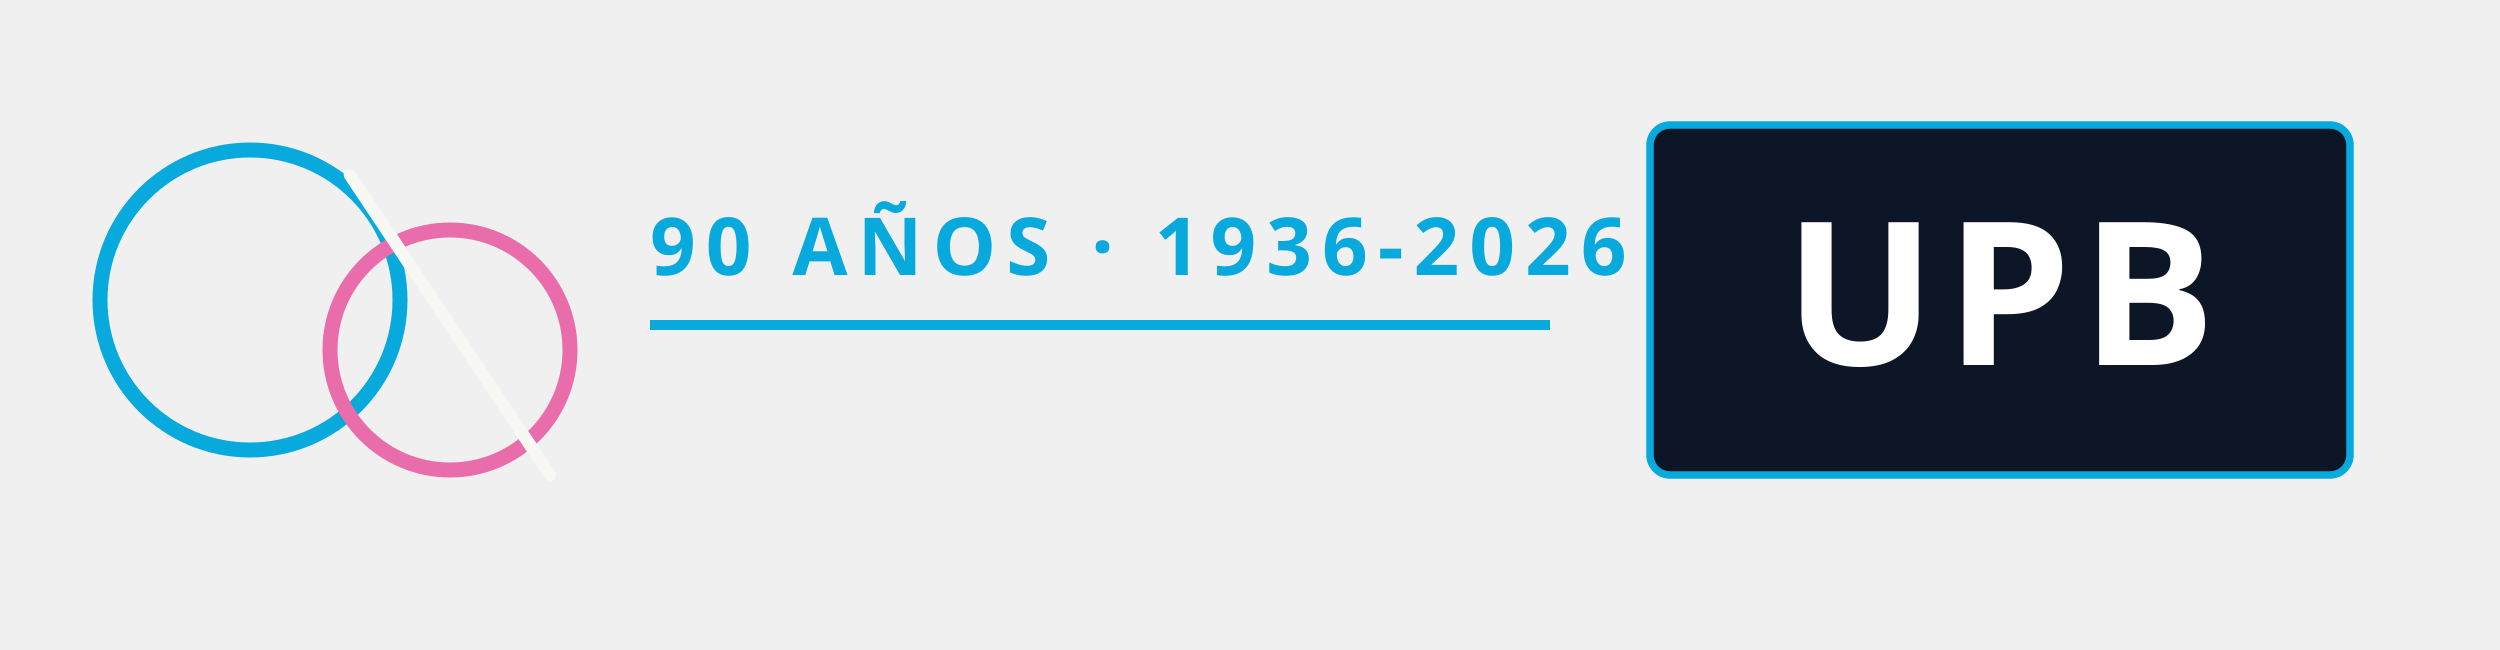
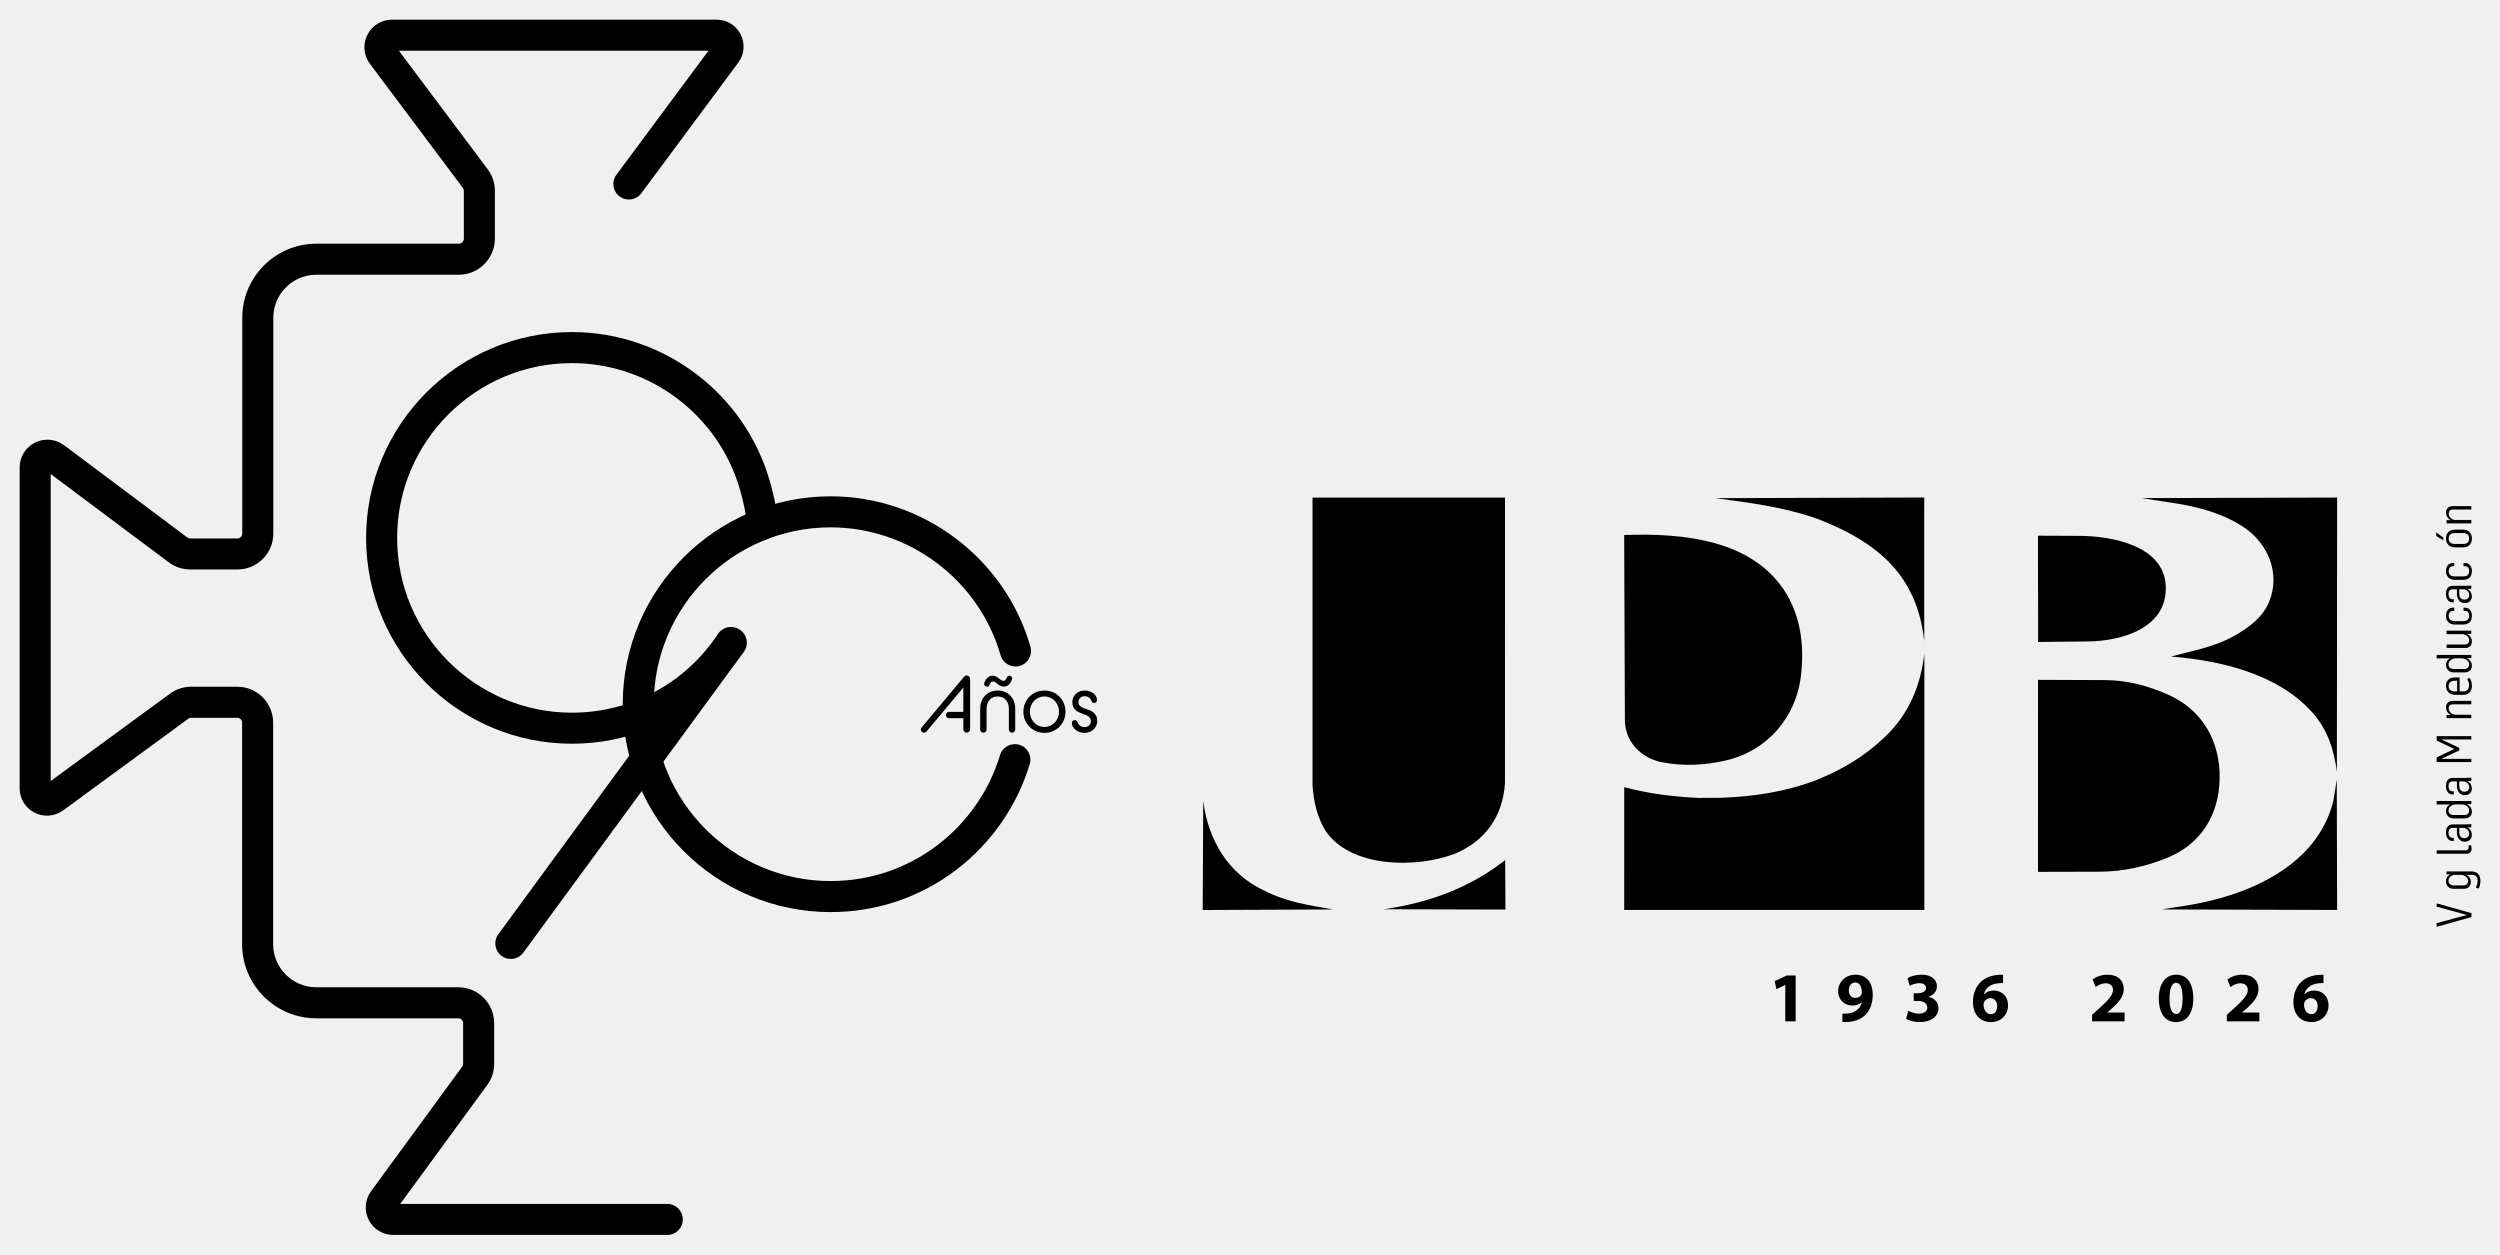
- <svg xmlns="http://www.w3.org/2000/svg" viewBox="0 0 500 130" width="100%" height="100%">
-   <defs>
-     <style>
-       .upb-bold { font-family: 'Outfit', sans-serif; font-weight: 900; fill: #ffffff; letter-spacing: 2px; }
-       .years-text { font-family: 'Space Grotesk', sans-serif; font-weight: 700; fill: #08a9dd; letter-spacing: 2px; font-size: 16px; }
-       .inst-text { font-family: 'Inter', sans-serif; font-weight: 500; fill: #d1d5db; letter-spacing: 1px; font-size: 13px; }
-       .line-accent { stroke: #08a9dd; stroke-width: 2; }
-     </style>
-   </defs>
-   <g transform="translate(15, 25)">
-     <circle cx="35" cy="35" r="30" fill="none" stroke="#08a9dd" stroke-width="3" />
-     <circle cx="75" cy="45" r="24" fill="none" stroke="#e96daa" stroke-width="3" />
-     <path d="M 55 10 L 95 70" stroke="#f7f7f4" stroke-width="2.5" stroke-linecap="round" />
-   </g>
-   <text x="130" y="55" class="years-text">90 AÑOS · 1936-2026</text>
-   <line x1="130" y1="65" x2="310" y2="65" class="line-accent" />
-   <g transform="translate(330, 25)">
-     <rect x="0" y="0" width="140" height="70" rx="4" fill="#0c1626" stroke="#08a9dd" stroke-width="1.5" />
-     <text x="70" y="48" text-anchor="middle" class="upb-bold" font-size="40">UPB</text>
+ <svg xmlns="http://www.w3.org/2000/svg" viewBox="21.50 -498.90 767.90 385.40" width="100%" height="100%">
+   <g transform="scale(1, -1)" fill="currentColor">
+     <path d="M 468.425 236.697 C 456.649 232.117, 436.158 232.250, 428.556 243.859 C 426.036 248.115, 425.028 252.500, 424.655 257.687 L 424.651 346.063 L 483.779 346.062 L 483.761 258.294 C 483.129 248.306, 477.790 240.592, 468.425 236.697" />
+     <path d="M 543.135 253.811 L 549.988 253.851 C 560.202 254.206, 570.022 255.678, 579.580 259.365 C 587.352 262.491, 594.296 266.653, 600.310 272.395 C 607.672 279.306, 611.432 288.030, 612.590 298.227 L 612.580 219.405 L 520.393 219.405 L 520.396 257.111 C 528.309 255.032, 535.310 254.222, 543.135 253.811" />
+     <path d="M 574.735 291.797 C 573.320 278.517, 564.263 268.209, 551.551 265.311 C 544.984 263.814, 538.711 263.502, 532.048 264.764 C 525.879 265.933, 520.625 270.773, 520.599 277.754 L 520.384 334.567 C 538.669 335.229, 560.318 333.112, 570.348 316.299 C 574.617 308.902, 575.679 300.660, 574.735 291.797" />
+     <path d="M 703.279 259.724 C 703.078 248.524, 697.532 239.704, 687.352 235.484 C 680.818 232.775, 673.668 231.169, 666.386 231.149 L 647.495 231.099 L 647.506 290.084 L 668.191 290.001 C 674.965 289.973, 681.582 288.165, 687.564 285.480 C 697.958 280.813, 703.486 271.296, 703.279 259.724" />
+     <path d="M 688.290 297.233 C 695.158 299.068, 701.526 300.146, 707.453 303.416 C 711.987 305.917, 716.435 309.139, 718.457 313.987 C 722.134 322.807, 718.077 332.343, 710.115 337.344 C 703.176 341.701, 695.422 343.534, 687.211 344.682 L 679.286 345.898 L 739.366 346.071 L 739.297 261.846 C 738.413 268.552, 736.447 274.918, 731.622 280.198 C 720.955 292.022, 703.363 296.055, 688.290 297.233" />
+     <path d="M 686.725 319.006 C 687.369 306.065, 673.382 301.983, 662.774 301.873 L 647.523 301.713 L 647.488 334.362 L 660.224 334.305 C 670.143 334.261, 686.111 331.333, 686.725 319.006" />
+     <path d="M 612.545 301.892 C 610.469 322.004, 598.380 332.367, 579.713 339.535 C 569.459 343.176, 558.981 344.460, 548.443 345.886 L 612.550 346.087 Z" />
+     <path d="M 692.692 220.694 C 711.578 223.611, 733.362 232.730, 738.257 253.089 L 739.264 259.492 L 739.363 219.396 L 685.369 219.563 Z" />
+     <path d="M 430.987 219.547 L 390.924 219.383 L 391.086 252.907 C 392.601 240.915, 398.662 230.500, 409.944 225.275 C 416.601 221.850, 423.801 220.795, 430.987 219.547" />
+     <path d="M 483.906 219.517 L 446.559 219.618 C 460.238 221.603, 472.635 225.984, 483.829 234.723 Z" />
+     <path d="M 226.457 119.570 L 142.295 119.570 C 139.094 119.570, 136.207 121.343, 134.759 124.197 C 133.311 127.051, 133.585 130.428, 135.475 133.011 L 163.469 171.267 C 163.655 171.520, 163.757 171.833, 163.757 172.147 L 163.757 184.628 C 163.757 185.450, 163.088 186.118, 162.266 186.118 L 118.639 186.118 C 106.080 186.118, 95.863 196.336, 95.863 208.895 L 95.863 276.939 C 95.863 277.761, 95.194 278.430, 94.372 278.430 L 80.223 278.430 C 79.904 278.430, 79.600 278.330, 79.342 278.141 L 40.896 249.984 C 38.330 248.104, 34.973 247.831, 32.136 249.269 C 29.300 250.708, 27.538 253.578, 27.538 256.758 L 27.538 355.312 C 27.538 358.561, 29.343 361.484, 32.248 362.939 C 35.154 364.393, 38.575 364.089, 41.177 362.142 L 79.043 333.810 C 79.299 333.618, 79.616 333.513, 79.936 333.513 L 94.426 333.513 C 95.248 333.513, 95.917 334.181, 95.917 335.003 L 95.917 401.298 C 95.917 413.842, 106.122 424.047, 118.666 424.047 L 162.430 424.047 C 163.280 424.047, 163.972 424.739, 163.972 425.589 L 163.972 440.295 C 163.972 440.615, 163.866 440.932, 163.675 441.188 L 135.121 479.304 C 133.185 481.889, 132.881 485.288, 134.325 488.175 C 135.771 491.063, 138.674 492.857, 141.903 492.857 L 241.620 492.857 C 244.764 492.857, 247.596 491.112, 249.009 488.304 C 250.422 485.495, 250.136 482.181, 248.263 479.656 L 218.493 439.538 C 216.925 437.424, 213.941 436.981, 211.825 438.551 C 209.710 440.120, 209.269 443.105, 210.837 445.219 L 239.114 483.324 L 144.021 483.324 L 171.304 446.904 C 172.723 445.011, 173.505 442.663, 173.505 440.295 L 173.505 425.589 C 173.505 419.482, 168.537 414.514, 162.430 414.514 L 118.666 414.514 C 111.378 414.514, 105.449 408.585, 105.449 401.298 L 105.449 335.003 C 105.449 328.925, 100.504 323.979, 94.426 323.979 L 79.936 323.979 C 77.571 323.979, 75.226 324.760, 73.332 326.177 L 37.070 353.308 L 37.070 258.998 L 73.710 285.833 C 75.613 287.226, 77.865 287.963, 80.223 287.963 L 94.372 287.963 C 100.450 287.963, 105.395 283.018, 105.395 276.939 L 105.395 208.895 C 105.395 201.592, 111.337 195.652, 118.639 195.652 L 162.266 195.652 C 168.345 195.652, 173.289 190.706, 173.289 184.628 L 173.289 172.147 C 173.289 169.791, 172.554 167.540, 171.163 165.637 L 144.428 129.103 L 226.457 129.103 C 229.089 129.103, 231.223 126.969, 231.223 124.337 C 231.223 121.704, 229.089 119.570, 226.457 119.570" />
+     <path d="M 178.400 204.348 C 177.422 204.348, 176.435 204.648, 175.585 205.271 C 173.462 206.828, 173.004 209.811, 174.560 211.933 L 220.826 275.030 C 213.425 272.049, 205.417 270.458, 197.173 270.458 C 162.312 270.458, 133.952 298.819, 133.952 333.680 C 133.952 368.540, 162.312 396.902, 197.173 396.902 C 225.425 396.902, 250.464 377.920, 258.064 350.742 C 258.293 349.953, 260.395 342.545, 260.395 337.843 C 260.395 335.210, 258.261 333.076, 255.628 333.076 C 252.996 333.076, 250.862 335.210, 250.862 337.843 C 250.862 340.373, 249.655 345.499, 248.895 348.136 C 242.430 371.251, 221.166 387.368, 197.173 387.368 C 167.569 387.368, 143.484 363.284, 143.484 333.680 C 143.484 304.076, 167.569 279.991, 197.173 279.991 C 215.285 279.991, 232.056 289.033, 242.037 304.177 C 242.734 305.235, 243.823 305.971, 245.064 306.224 C 246.306 306.478, 247.595 306.227, 248.651 305.528 L 248.764 305.452 C 249.850 304.732, 250.595 303.599, 250.823 302.316 C 251.052 301.032, 250.745 299.712, 249.974 298.661 L 182.248 206.297 C 181.314 205.023, 179.867 204.348, 178.400 204.348" />
+     <path d="M 276.632 218.745 C 241.423 218.745, 212.779 247.390, 212.779 282.599 C 212.779 317.808, 241.423 346.453, 276.632 346.453 C 304.955 346.453, 330.194 327.460, 338.009 300.266 C 338.736 297.736, 337.274 295.096, 334.744 294.369 C 332.211 293.640, 329.573 295.103, 328.847 297.633 C 322.199 320.764, 300.728 336.919, 276.632 336.919 C 246.680 336.919, 222.311 312.551, 222.311 282.599 C 222.311 252.646, 246.680 228.278, 276.632 228.278 C 288.545 228.278, 299.852 232.061, 309.331 239.219 C 318.507 246.147, 325.371 255.990, 328.662 266.936 C 329.420 269.458, 332.081 270.886, 334.599 270.129 C 337.120 269.371, 338.549 266.713, 337.791 264.192 C 333.923 251.321, 325.855 239.750, 315.076 231.610 C 303.929 223.194, 290.635 218.745, 276.632 218.745" />
+     <path d="M 317.595 290.989 C 317.866 291.283, 318.161 291.407, 318.454 291.407 C 319.019 291.407, 319.484 290.940, 319.484 290.351 L 319.484 274.895 C 319.484 274.331, 319.019 273.840, 318.454 273.840 C 317.866 273.840, 317.400 274.331, 317.400 274.895 L 317.400 278.305 L 312.984 278.305 C 312.444 278.305, 312.026 278.722, 312.026 279.262 C 312.026 279.801, 312.444 280.243, 312.984 280.243 L 317.400 280.243 L 317.400 287.726 L 306.089 274.208 C 305.917 274.011, 305.599 273.840, 305.328 273.840 C 304.788 273.840, 304.347 274.282, 304.347 274.821 C 304.347 275.042, 304.396 275.238, 304.593 275.459 Z" />
+     <path d="M 325.370 288.414 C 325.271 288.193, 325.124 287.996, 324.731 287.996 C 324.242 287.996, 323.775 288.267, 323.775 288.806 C 323.775 288.905, 323.825 289.125, 323.873 289.273 C 324.167 290.033, 324.903 291.358, 326.401 291.358 C 327.946 291.358, 328.706 289.787, 329.614 289.787 C 330.546 289.787, 330.670 290.745, 331.012 291.161 C 331.110 291.284, 331.234 291.358, 331.454 291.358 C 331.969 291.358, 332.410 291.088, 332.410 290.548 C 332.410 290.450, 332.387 290.229, 332.313 290.082 C 332.018 289.322, 331.307 287.996, 329.811 287.996 C 328.264 287.996, 327.480 289.566, 326.596 289.566 C 325.762 289.566, 325.542 288.806, 325.370 288.414 M 322.572 281.127 C 322.572 284.685, 324.953 286.794, 327.946 286.794 C 330.964 286.794, 333.343 284.685, 333.343 281.127 L 333.343 274.846 C 333.343 274.282, 332.902 273.840, 332.362 273.840 C 331.798 273.840, 331.381 274.282, 331.381 274.846 L 331.381 281.176 C 331.381 283.679, 329.859 284.979, 327.946 284.979 C 326.057 284.979, 324.536 283.679, 324.536 281.176 L 324.536 274.846 C 324.536 274.282, 324.094 273.840, 323.553 273.840 C 322.989 273.840, 322.572 274.282, 322.572 274.846 Z" />
+     <path d="M 346.785 280.293 C 346.785 282.894, 344.846 284.980, 342.319 284.980 C 339.793 284.980, 337.829 282.894, 337.829 280.293 C 337.829 277.716, 339.793 275.607, 342.319 275.607 C 344.846 275.607, 346.785 277.716, 346.785 280.293 M 335.842 280.293 C 335.842 283.923, 338.639 286.795, 342.319 286.795 C 345.999 286.795, 348.772 283.923, 348.772 280.293 C 348.772 276.662, 345.999 273.791, 342.319 273.791 C 338.639 273.791, 335.842 276.662, 335.842 280.293" />
+     <path d="M 351.615 277.716 C 351.934 277.716, 352.326 277.520, 352.449 277.128 C 352.671 276.440, 353.308 275.558, 354.633 275.558 C 355.811 275.558, 356.571 276.416, 356.571 277.349 C 356.571 278.575, 355.589 279.139, 354.289 279.581 C 352.596 280.145, 350.879 280.808, 350.879 283.237 C 350.879 285.249, 352.474 286.794, 354.658 286.794 C 356.718 286.794, 358.460 285.518, 358.460 283.850 C 358.460 283.359, 358.068 282.967, 357.577 282.967 C 357.307 282.967, 356.865 283.089, 356.718 283.653 C 356.547 284.291, 355.811 285.052, 354.658 285.052 C 353.455 285.052, 352.768 284.194, 352.768 283.237 C 352.768 281.936, 353.946 281.495, 355.394 281.028 C 356.939 280.563, 358.534 279.704, 358.534 277.397 C 358.534 275.459, 356.865 273.790, 354.633 273.790 C 352.499 273.790, 350.731 275.238, 350.731 276.833 C 350.731 277.324, 351.125 277.716, 351.615 277.716" />
+     <path d="M 569.868 196.352 L 569.825 196.352 L 567.139 195.074 L 566.597 197.544 L 570.323 199.278 L 573.054 199.278 L 573.054 185.194 L 569.868 185.194 Z" />
+     <path d="M 589.395 194.641 C 589.395 193.427, 590.045 192.387, 591.389 192.387 C 592.277 192.387, 592.906 192.821, 593.208 193.319 C 593.317 193.514, 593.382 193.731, 593.382 194.142 C 593.382 195.637, 592.819 197.111, 591.324 197.111 C 590.197 197.111, 589.375 196.114, 589.395 194.641 M 587.402 187.577 C 587.813 187.534, 588.183 187.534, 588.832 187.577 C 589.829 187.642, 590.847 187.923, 591.606 188.444 C 592.515 189.072, 593.122 189.982, 593.382 191.043 L 593.317 191.066 C 592.689 190.415, 591.779 190.047, 590.500 190.047 C 588.117 190.047, 586.102 191.715, 586.102 194.446 C 586.102 197.198, 588.313 199.516, 591.411 199.516 C 595.029 199.516, 596.741 196.743, 596.741 193.449 C 596.741 190.524, 595.809 188.378, 594.270 186.970 C 592.928 185.757, 591.086 185.085, 588.897 184.998 C 588.333 184.955, 587.770 184.977, 587.402 184.998 Z" />
+     <path d="M 607.645 188.422 C 608.231 188.118, 609.574 187.555, 610.916 187.555 C 612.628 187.555, 613.496 188.378, 613.496 189.441 C 613.496 190.827, 612.110 191.455, 610.657 191.455 L 609.313 191.455 L 609.313 193.817 L 610.591 193.817 C 611.697 193.839, 613.106 194.250, 613.106 195.442 C 613.106 196.287, 612.413 196.915, 611.025 196.915 C 609.876 196.915, 608.664 196.417, 608.079 196.070 L 607.407 198.454 C 608.251 198.995, 609.942 199.516, 611.762 199.516 C 614.774 199.516, 616.442 197.934, 616.442 196.005 C 616.442 194.510, 615.597 193.340, 613.865 192.734 L 613.865 192.691 C 615.553 192.387, 616.918 191.109, 616.918 189.267 C 616.918 186.775, 614.731 184.955, 611.155 184.955 C 609.336 184.955, 607.796 185.432, 606.973 185.951 Z" />
+     <path d="M 634.951 189.873 C 634.951 191.174, 634.258 192.300, 632.849 192.300 C 631.961 192.300, 631.224 191.759, 630.899 191.043 C 630.812 190.870, 630.769 190.610, 630.769 190.220 C 630.834 188.725, 631.550 187.382, 633.045 187.382 C 634.215 187.382, 634.951 188.443, 634.951 189.873 M 636.750 196.936 C 636.381 196.959, 635.991 196.936, 635.472 196.894 C 632.546 196.655, 631.246 195.160, 630.878 193.514 L 630.942 193.514 C 631.636 194.228, 632.611 194.641, 633.932 194.641 C 636.295 194.641, 638.288 192.972, 638.288 190.047 C 638.288 187.252, 636.142 184.955, 633.088 184.955 C 629.340 184.955, 627.498 187.750, 627.498 191.108 C 627.498 193.752, 628.472 195.962, 629.989 197.370 C 631.397 198.648, 633.218 199.342, 635.428 199.450 C 636.035 199.494, 636.425 199.494, 636.750 199.472 Z" />
+     <path d="M 664.104 185.193 L 664.104 187.186 L 665.924 188.833 C 669.000 191.585, 670.496 193.167, 670.540 194.813 C 670.540 195.962, 669.846 196.872, 668.221 196.872 C 667.007 196.872, 665.946 196.265, 665.208 195.702 L 664.277 198.063 C 665.339 198.865, 666.986 199.515, 668.892 199.515 C 672.078 199.515, 673.833 197.652, 673.833 195.094 C 673.833 192.733, 672.121 190.848, 670.084 189.028 L 668.784 187.945 L 668.784 187.901 L 674.091 187.901 L 674.091 185.193 Z" />
+     <path d="M 687.899 192.214 C 687.877 188.985, 688.657 187.446, 689.935 187.446 C 691.213 187.446, 691.907 189.050, 691.907 192.257 C 691.907 195.377, 691.236 197.024, 689.914 197.024 C 688.701 197.024, 687.877 195.485, 687.899 192.214 M 695.201 192.300 C 695.201 187.945, 693.446 184.955, 689.849 184.955 C 686.209 184.955, 684.605 188.227, 684.584 192.214 C 684.584 196.287, 686.317 199.516, 689.957 199.516 C 693.727 199.516, 695.201 196.157, 695.201 192.300" />
+     <path d="M 705.498 185.193 L 705.498 187.186 L 707.318 188.833 C 710.394 191.585, 711.890 193.167, 711.934 194.813 C 711.934 195.962, 711.240 196.872, 709.615 196.872 C 708.401 196.872, 707.340 196.265, 706.602 195.702 L 705.671 198.063 C 706.733 198.865, 708.380 199.515, 710.286 199.515 C 713.472 199.515, 715.227 197.652, 715.227 195.094 C 715.227 192.733, 713.515 190.848, 711.478 189.028 L 710.178 187.945 L 710.178 187.901 L 715.486 187.901 L 715.486 185.193 Z" />
+     <path d="M 733.390 189.873 C 733.390 191.174, 732.697 192.300, 731.288 192.300 C 730.400 192.300, 729.663 191.759, 729.338 191.043 C 729.251 190.870, 729.208 190.610, 729.208 190.220 C 729.274 188.725, 729.989 187.382, 731.484 187.382 C 732.654 187.382, 733.390 188.443, 733.390 189.873 M 735.189 196.936 C 734.821 196.959, 734.430 196.936, 733.911 196.894 C 730.985 196.655, 729.685 195.160, 729.317 193.514 L 729.381 193.514 C 730.075 194.228, 731.050 194.641, 732.371 194.641 C 734.734 194.641, 736.727 192.972, 736.727 190.047 C 736.727 187.252, 734.581 184.955, 731.527 184.955 C 727.779 184.955, 725.937 187.750, 725.937 191.108 C 725.937 193.752, 726.911 195.962, 728.428 197.370 C 729.836 198.648, 731.657 199.342, 733.867 199.450 C 734.473 199.494, 734.864 199.494, 735.189 199.472 Z" />
+     <path d="M 769.946 214.206 L 769.946 215.344 L 779.230 217.859 L 779.230 217.875 L 769.946 220.404 L 769.946 221.436 L 780.633 218.412 L 780.633 217.230 Z" />
+     <path d="M 772.991 222.910" />
+     <path d="M 777.334 230.183 L 775.589 230.183 C 774.379 230.183, 773.573 229.239, 773.573 228.402 C 773.573 227.547, 774.156 226.935, 775.230 226.935 L 778.112 226.935 C 779.007 226.935, 779.603 227.323, 779.603 228.386 C 779.603 229.314, 778.708 230.183, 777.334 230.183 M 782.813 225.946 L 781.977 226.306 C 782.320 226.919, 782.529 227.594, 782.529 228.327 C 782.529 229.480, 781.947 230.197, 780.752 230.197 L 779.021 230.197 L 779.021 230.183 C 780.036 229.734, 780.439 228.835, 780.439 228.042 C 780.439 226.635, 779.498 225.886, 778.275 225.886 L 775.097 225.886 C 773.588 225.886, 772.797 227.054, 772.797 228.206 C 772.797 228.940, 773.186 229.943, 774.142 230.288 L 774.142 230.302 L 772.977 230.347 L 772.977 231.246 L 780.589 231.246 C 782.394 231.246, 783.394 230.153, 783.394 228.386 C 783.394 227.458, 783.186 226.561, 782.813 225.946" />
+     <path d="M 772.991 233.422" />
+     <path d="M 779.096 236.667 L 769.947 236.667 L 769.947 237.714 L 778.918 237.714 C 779.409 237.714, 779.769 237.939, 779.769 238.597 C 779.769 238.792, 779.739 239.062, 779.709 239.242 L 780.529 239.242 C 780.649 238.897, 780.678 238.567, 780.678 238.254 C 780.678 237.251, 780.125 236.667, 779.096 236.667" />
+     <path d="M 778.066 244.612 L 776.887 244.612 L 776.887 243.324 C 776.887 242.441, 777.171 241.438, 778.439 241.438 C 779.470 241.438, 779.948 242.081, 779.948 242.815 C 779.948 243.789, 779.156 244.612, 778.066 244.612 M 778.590 240.361 C 776.812 240.361, 776.171 241.918, 776.171 243.161 L 776.171 244.612 L 774.872 244.612 C 773.977 244.612, 773.574 244.014, 773.574 243.114 C 773.574 242.306, 773.963 241.544, 774.783 241.544 L 775.216 241.544 L 775.216 240.600 L 774.753 240.600 C 773.469 240.600, 772.812 241.782, 772.812 243.235 C 772.812 244.582, 773.425 245.675, 774.827 245.675 L 778.664 245.675 C 779.245 245.675, 780.216 245.736, 780.589 245.750 L 780.589 244.778 L 779.380 244.717 L 779.380 244.687 C 780.470 244.193, 780.752 243.145, 780.752 242.457 C 780.752 241.348, 780.037 240.361, 778.590 240.361" />
+     <path d="M 777.634 251.819 L 775.738 251.819 C 774.529 251.819, 773.573 250.891, 773.573 249.994 C 773.573 249.215, 774.007 248.556, 775.216 248.556 L 778.424 248.556 C 779.335 248.556, 779.917 248.991, 779.917 249.978 C 779.917 250.921, 779.021 251.819, 777.634 251.819 M 778.559 247.507 L 775.200 247.507 C 773.662 247.507, 772.812 248.601, 772.812 249.799 C 772.812 250.606, 773.245 251.445, 774.081 251.791 L 774.081 251.805 L 769.946 251.805 L 769.946 252.868 L 780.589 252.868 L 780.589 251.910 L 779.230 251.880 L 779.230 251.835 C 780.349 251.326, 780.768 250.428, 780.768 249.620 C 780.768 248.211, 779.768 247.507, 778.559 247.507" />
+     <path d="M 778.066 258.893 L 776.887 258.893 L 776.887 257.605 C 776.887 256.722, 777.171 255.719, 778.439 255.719 C 779.470 255.719, 779.948 256.362, 779.948 257.096 C 779.948 258.070, 779.156 258.893, 778.066 258.893 M 778.590 254.642 C 776.812 254.642, 776.171 256.199, 776.171 257.442 L 776.171 258.893 L 774.872 258.893 C 773.977 258.893, 773.574 258.295, 773.574 257.395 C 773.574 256.589, 773.963 255.825, 774.783 255.825 L 775.216 255.825 L 775.216 254.881 L 774.753 254.881 C 773.469 254.881, 772.812 256.063, 772.812 257.516 C 772.812 258.863, 773.425 259.956, 774.827 259.956 L 778.664 259.956 C 779.245 259.956, 780.216 260.017, 780.589 260.031 L 780.589 259.059 L 779.380 258.998 L 779.380 258.968 C 780.470 258.474, 780.752 257.426, 780.752 256.738 C 780.752 255.630, 780.037 254.642, 778.590 254.642" />
+     <path d="M 769.946 264.825 L 769.946 266.262 L 775.335 268.837 L 775.335 268.866 L 769.946 271.411 L 769.946 272.789 L 780.589 272.789 L 780.589 271.756 L 771.469 271.756 L 771.469 271.726 L 776.887 269.195 L 776.887 268.403 L 771.484 265.858 L 771.484 265.813 L 780.589 265.813 L 780.589 264.825 Z" />
+     <path d="M 772.991 275.052" />
+     <path d="M 772.991 278.313 L 772.991 279.301 L 774.275 279.301 L 774.275 279.316 C 773.261 279.811, 772.812 280.723, 772.812 281.697 C 772.812 282.849, 773.678 283.613, 774.752 283.613 L 780.589 283.613 L 780.589 282.564 L 775.036 282.564 C 774.021 282.564, 773.648 282.071, 773.648 281.248 C 773.648 280.334, 774.559 279.362, 775.693 279.362 L 780.589 279.362 L 780.589 278.313 Z" />
+     <path d="M 776.230 289.802 L 775.410 289.802 C 774.515 289.802, 773.618 289.398, 773.618 288.155 C 773.618 287.002, 774.529 286.523, 775.410 286.523 L 776.230 286.523 Z M 778.022 285.460 L 775.708 285.460 C 773.842 285.460, 772.812 286.659, 772.812 288.231 C 772.812 289.847, 773.828 290.805, 775.498 290.805 L 776.992 290.805 L 776.992 286.523 L 778.038 286.523 C 779.319 286.523, 779.888 287.197, 779.888 288.440 C 779.888 289.293, 779.573 289.877, 779.335 290.297 L 780.037 290.685 C 780.575 289.996, 780.768 289.159, 780.768 288.290 C 780.768 286.628, 779.948 285.460, 778.022 285.460" />
+     <path d="M 777.634 296.680 L 775.738 296.680 C 774.529 296.680, 773.573 295.752, 773.573 294.855 C 773.573 294.076, 774.007 293.417, 775.216 293.417 L 778.424 293.417 C 779.335 293.417, 779.917 293.852, 779.917 294.839 C 779.917 295.782, 779.021 296.680, 777.634 296.680 M 778.559 292.368 L 775.200 292.368 C 773.662 292.368, 772.812 293.462, 772.812 294.660 C 772.812 295.467, 773.245 296.306, 774.081 296.651 L 774.081 296.666 L 769.946 296.666 L 769.946 297.729 L 780.589 297.729 L 780.589 296.771 L 779.230 296.741 L 779.230 296.696 C 780.349 296.187, 780.768 295.289, 780.768 294.481 C 780.768 293.072, 779.768 292.368, 778.559 292.368" />
+     <path d="M 778.827 299.876 L 772.991 299.876 L 772.991 300.923 L 778.515 300.923 C 779.528 300.923, 779.917 301.372, 779.917 302.227 C 779.917 303.213, 778.992 304.127, 777.842 304.127 L 772.991 304.127 L 772.991 305.176 L 780.588 305.176 L 780.588 304.232 L 779.290 304.188 L 779.290 304.157 C 780.215 303.767, 780.768 302.825, 780.768 301.837 C 780.768 300.685, 779.976 299.876, 778.827 299.876" />
+     <path d="M 778.082 307.067 L 775.529 307.067 C 773.767 307.067, 772.812 308.192, 772.812 309.717 C 772.812 311.365, 773.709 312.248, 774.946 312.248 L 775.349 312.248 L 775.349 311.276 L 774.977 311.276 C 774.440 311.276, 773.634 310.930, 773.634 309.733 C 773.634 308.550, 774.469 308.116, 775.470 308.116 L 778.112 308.116 C 779.201 308.116, 779.932 308.579, 779.932 309.793 C 779.932 311.036, 779.126 311.276, 778.544 311.276 L 778.187 311.276 L 778.187 312.248 L 778.618 312.248 C 779.843 312.248, 780.768 311.409, 780.768 309.733 C 780.768 308.101, 779.858 307.067, 778.082 307.067" />
+     <path d="M 778.066 317.899 L 776.887 317.899 L 776.887 316.611 C 776.887 315.728, 777.171 314.725, 778.439 314.725 C 779.470 314.725, 779.948 315.368, 779.948 316.102 C 779.948 317.076, 779.156 317.899, 778.066 317.899 M 778.590 313.648 C 776.812 313.648, 776.171 315.205, 776.171 316.448 L 776.171 317.899 L 774.872 317.899 C 773.977 317.899, 773.574 317.301, 773.574 316.401 C 773.574 315.593, 773.963 314.831, 774.783 314.831 L 775.216 314.831 L 775.216 313.887 L 774.753 313.887 C 773.469 313.887, 772.812 315.069, 772.812 316.522 C 772.812 317.869, 773.425 318.962, 774.827 318.962 L 778.664 318.962 C 779.245 318.962, 780.216 319.023, 780.589 319.037 L 780.589 318.065 L 779.380 318.004 L 779.380 317.974 C 780.470 317.481, 780.752 316.432, 780.752 315.744 C 780.752 314.635, 780.037 313.648, 778.590 313.648" />
+     <path d="M 778.082 320.795 L 775.529 320.795 C 773.767 320.795, 772.812 321.919, 772.812 323.445 C 772.812 325.092, 773.709 325.976, 774.946 325.976 L 775.349 325.976 L 775.349 325.003 L 774.977 325.003 C 774.440 325.003, 773.634 324.658, 773.634 323.461 C 773.634 322.278, 774.469 321.844, 775.470 321.844 L 778.112 321.844 C 779.201 321.844, 779.932 322.307, 779.932 323.520 C 779.932 324.763, 779.126 325.003, 778.544 325.003 L 778.187 325.003 L 778.187 325.976 L 778.618 325.976 C 779.843 325.976, 780.768 325.137, 780.768 323.461 C 780.768 321.828, 779.858 320.795, 778.082 320.795" />
+     <path d="M 772.991 327.794" />
+     <path d="M 769.813 334.271 L 769.813 335.379 L 771.992 333.778 L 771.992 332.955 Z M 778.007 335.170 L 775.470 335.170 C 774.454 335.170, 773.634 334.675, 773.634 333.478 C 773.634 332.266, 774.499 331.817, 775.544 331.817 L 778.021 331.817 C 779.186 331.817, 779.918 332.310, 779.918 333.523 C 779.918 334.766, 779.081 335.170, 778.007 335.170 M 778.037 330.768 L 775.573 330.768 C 773.797 330.768, 772.812 331.922, 772.812 333.478 C 772.812 335.096, 773.739 336.218, 775.529 336.218 L 777.991 336.218 C 779.857 336.218, 780.768 335.065, 780.768 333.509 C 780.768 331.876, 779.843 330.768, 778.037 330.768" />
+     <path d="M 772.991 338.141 L 772.991 339.129 L 774.275 339.129 L 774.275 339.144 C 773.261 339.639, 772.812 340.551, 772.812 341.525 C 772.812 342.677, 773.678 343.441, 774.752 343.441 L 780.589 343.441 L 780.589 342.392 L 775.036 342.392 C 774.021 342.392, 773.648 341.899, 773.648 341.076 C 773.648 340.162, 774.559 339.190, 775.693 339.190 L 780.589 339.190 L 780.589 338.141 Z" />
  </g>
</svg>
